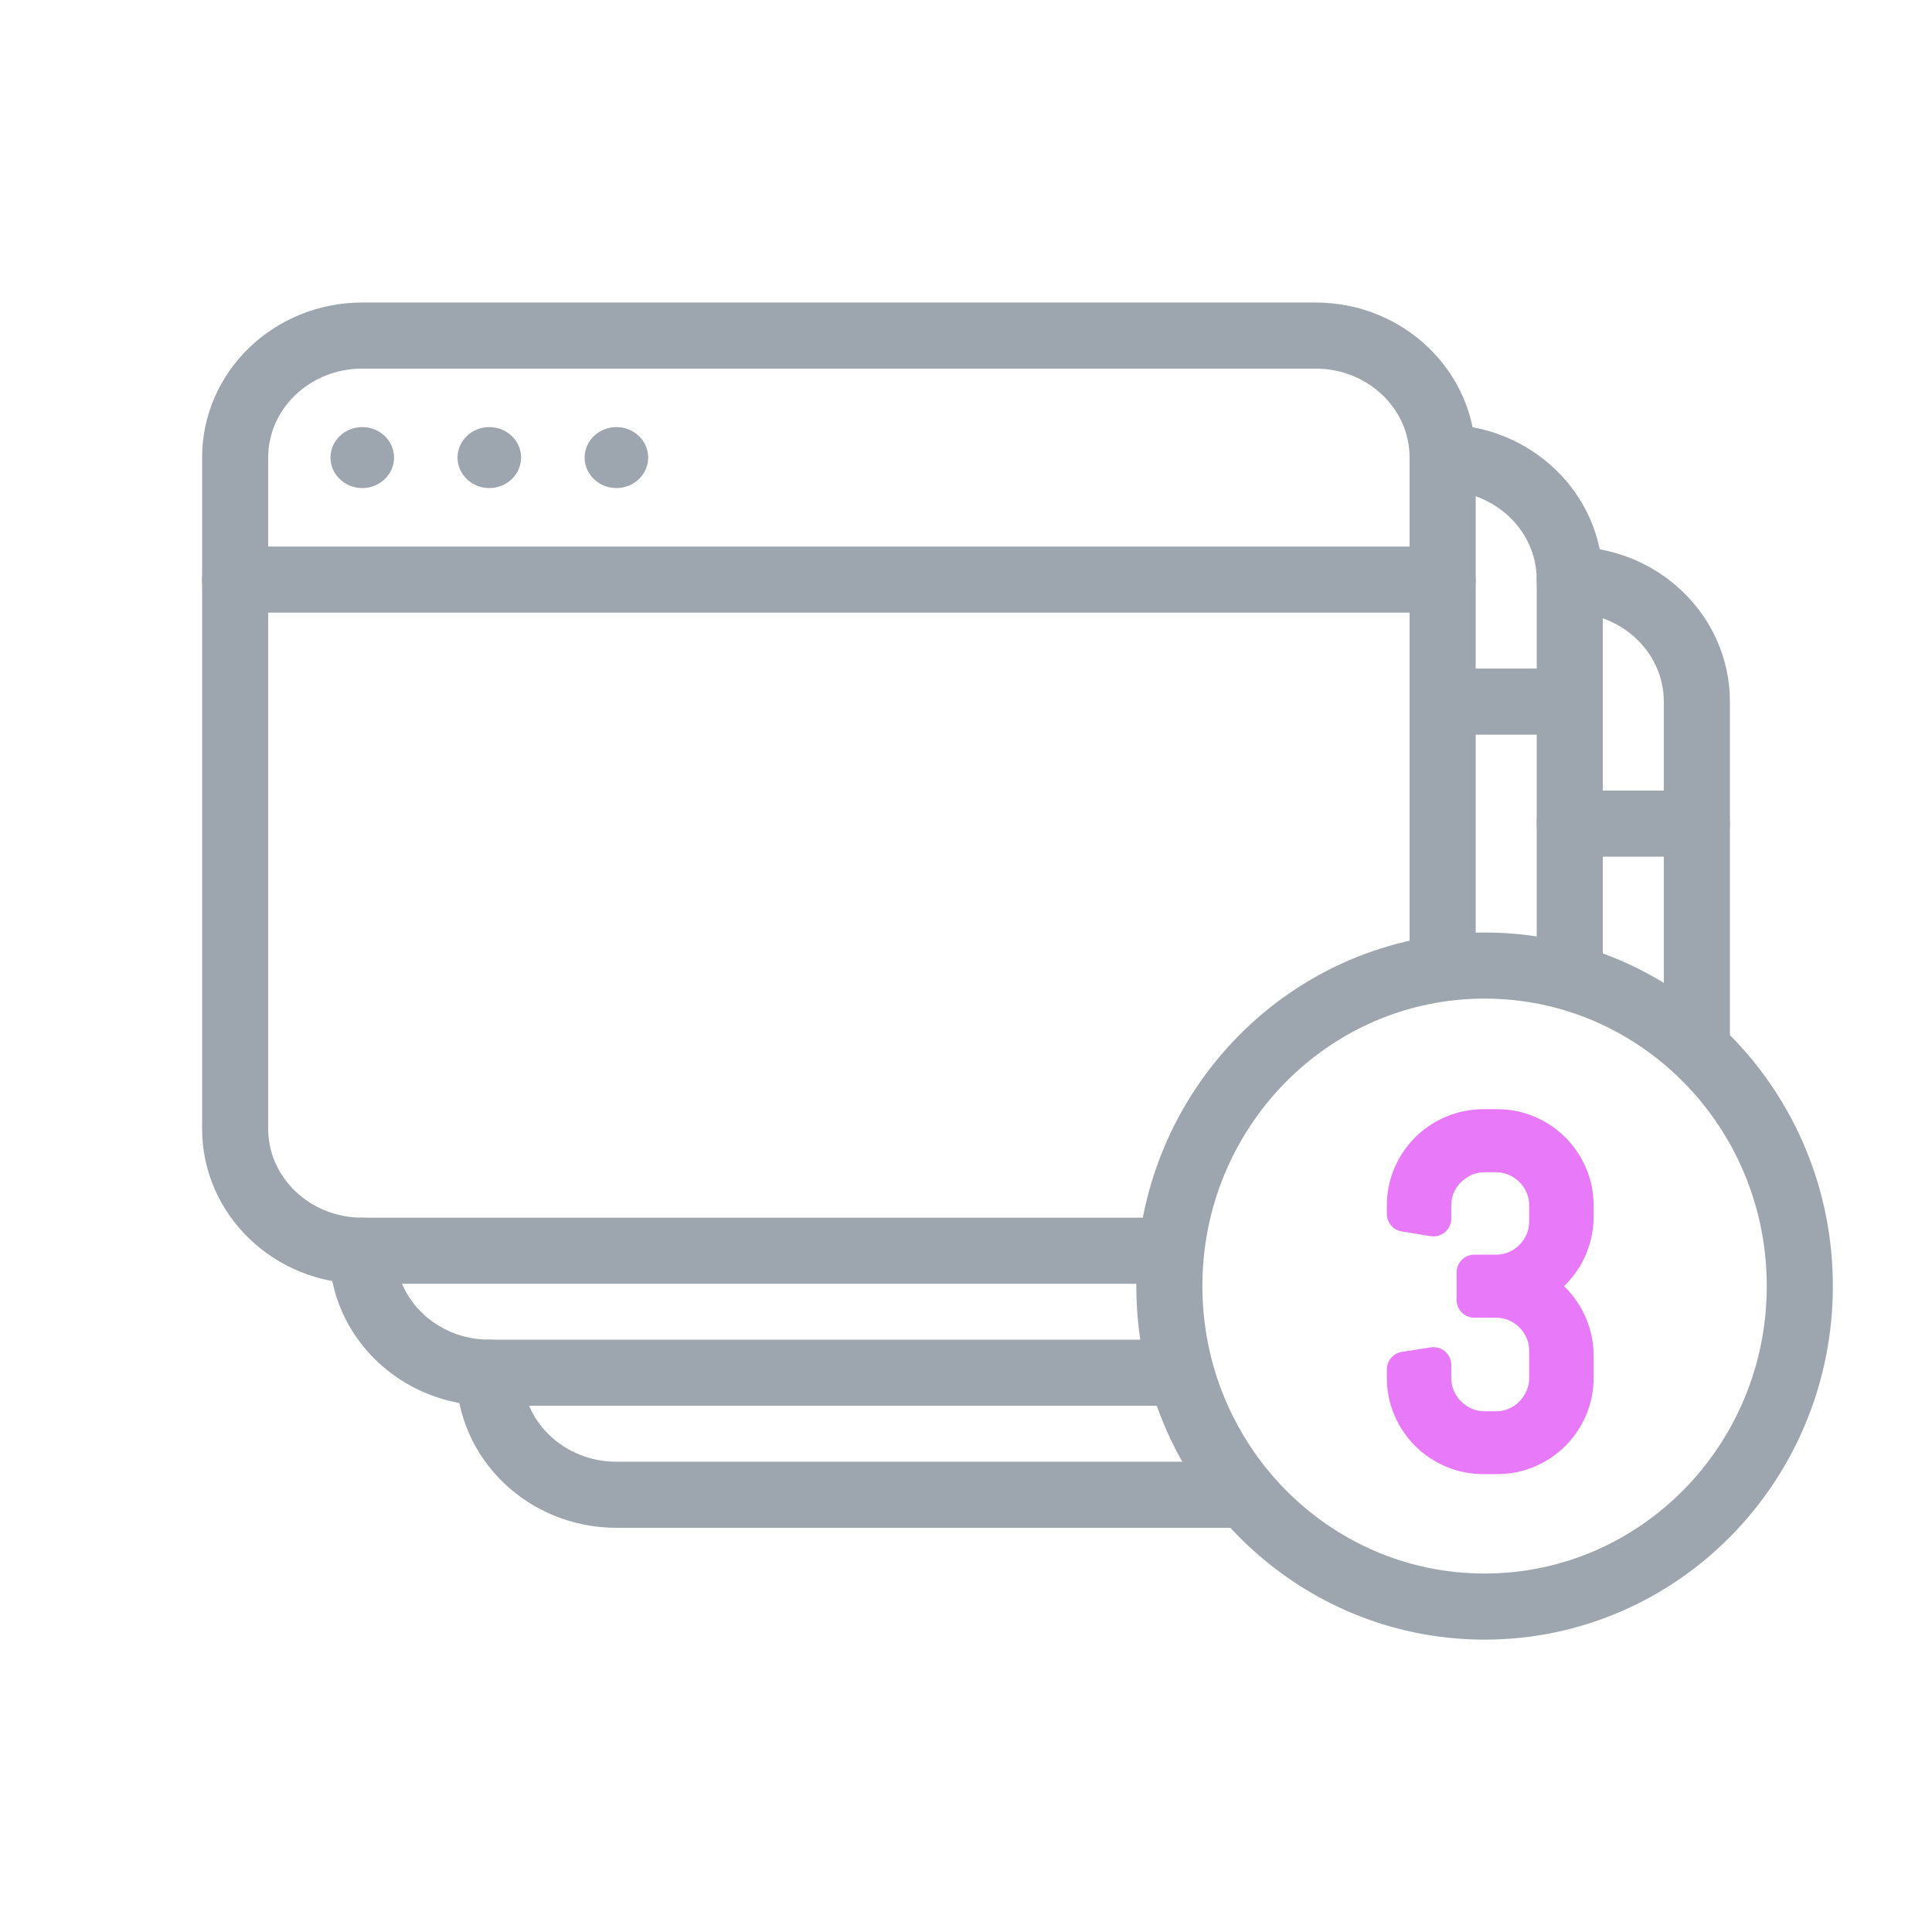
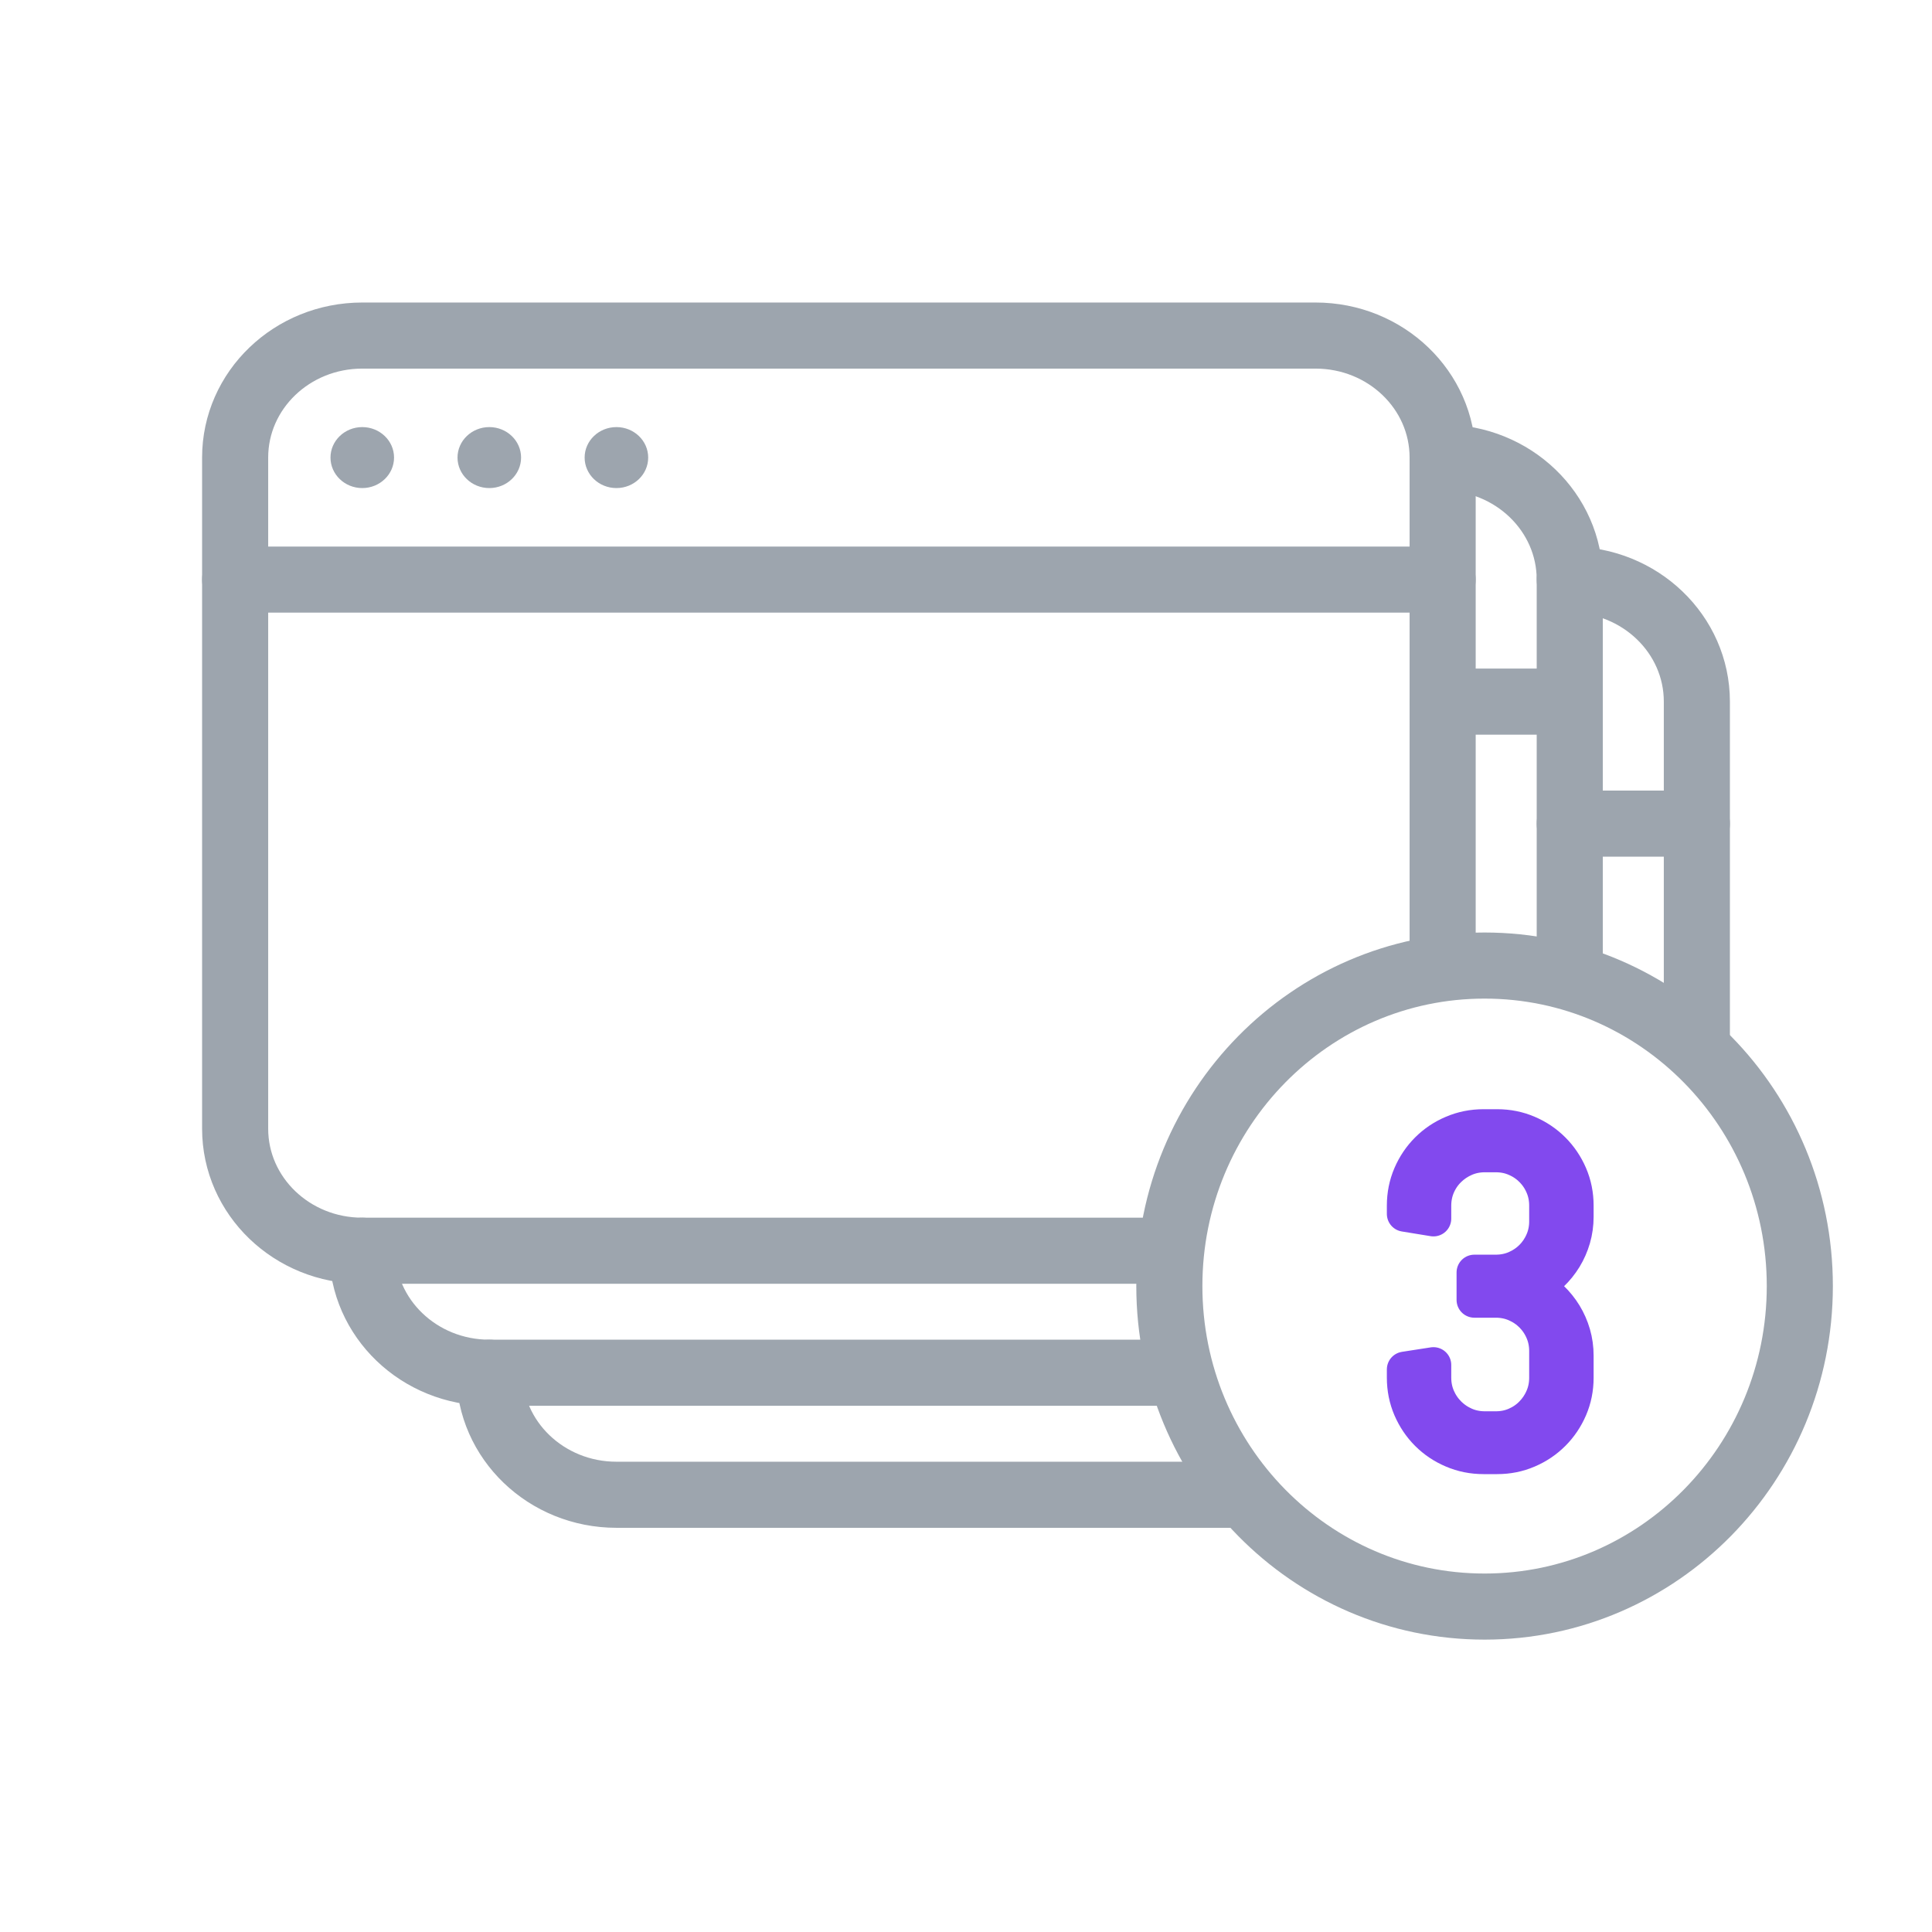
<svg xmlns="http://www.w3.org/2000/svg" width="48" height="48" viewBox="0 0 48 48" fill="none">
  <path d="M35.842 11.368C37.587 11.368 39 12.725 39 14.4C39 14.4 39 20.829 39 24.043" stroke="#9DA5AE" stroke-width="1.642" stroke-linecap="round" stroke-linejoin="round" />
  <path d="M29.22 34.105C23.533 34.105 12.158 34.105 12.158 34.105C10.413 34.105 9 32.749 9 31.074" stroke="#9DA5AE" stroke-width="1.642" stroke-linecap="round" stroke-linejoin="round" />
  <path d="M30.593 37.137C25.501 37.137 15.316 37.137 15.316 37.137C13.571 37.137 12.158 35.78 12.158 34.105" stroke="#9DA5AE" stroke-width="1.642" stroke-linecap="round" stroke-linejoin="round" />
  <path d="M39 14.4C40.745 14.4 42.158 15.757 42.158 17.432C42.158 17.432 42.158 22.95 42.158 25.709" stroke="#9DA5AE" stroke-width="1.642" stroke-linecap="round" stroke-linejoin="round" />
  <path d="M39 17.432H35.842" stroke="#9DA5AE" stroke-width="1.642" stroke-linecap="round" stroke-linejoin="round" />
  <path d="M42.158 20.463H39" stroke="#9DA5AE" stroke-width="1.642" stroke-linecap="round" stroke-linejoin="round" />
  <path d="M28.954 31.074H9C7.255 31.074 5.842 29.717 5.842 28.042V11.368C5.842 9.693 7.255 8.337 9 8.337H32.684C34.429 8.337 35.842 9.693 35.842 11.368V23.838" stroke="#9DA5AE" stroke-width="1.642" stroke-linecap="round" stroke-linejoin="round" />
  <ellipse cx="36.884" cy="31.952" rx="7.832" ry="7.963" stroke="#9DA5AE" stroke-width="1.642" />
  <path d="M5.842 14.4H35.842" stroke="#9DA5AE" stroke-width="1.642" stroke-linecap="round" stroke-linejoin="round" />
  <path fill-rule="evenodd" clip-rule="evenodd" d="M9.79 11.368C9.79 11.787 9.436 12.126 9 12.126C8.565 12.126 8.211 11.787 8.211 11.368C8.211 10.95 8.565 10.611 9 10.611C9.436 10.611 9.79 10.95 9.79 11.368" fill="#9DA5AE" />
  <path fill-rule="evenodd" clip-rule="evenodd" d="M12.946 11.368C12.946 11.787 12.592 12.126 12.157 12.126C11.721 12.126 11.367 11.787 11.367 11.368C11.367 10.95 11.721 10.611 12.157 10.611C12.592 10.611 12.946 10.95 12.946 11.368" fill="#9DA5AE" />
  <path fill-rule="evenodd" clip-rule="evenodd" d="M16.104 11.368C16.104 11.787 15.751 12.126 15.315 12.126C14.879 12.126 14.525 11.787 14.525 11.368C14.525 10.95 14.879 10.611 15.315 10.611C15.751 10.611 16.104 10.95 16.104 11.368" fill="#9DA5AE" />
-   <path fill-rule="evenodd" clip-rule="evenodd" d="M39.151 34.228C39.151 34.498 39.1 34.752 38.998 34.989C38.896 35.225 38.756 35.433 38.579 35.61C38.401 35.788 38.194 35.928 37.957 36.029C37.72 36.131 37.467 36.182 37.197 36.182H36.858C36.588 36.182 36.333 36.131 36.095 36.029C35.856 35.928 35.648 35.788 35.47 35.61C35.293 35.433 35.153 35.225 35.051 34.989C34.949 34.752 34.898 34.498 34.898 34.228V34.023L35.614 33.912V34.228C35.614 34.406 35.648 34.571 35.714 34.725C35.781 34.879 35.873 35.014 35.989 35.13C36.106 35.247 36.241 35.338 36.394 35.405C36.548 35.472 36.714 35.505 36.891 35.505H37.163C37.341 35.505 37.507 35.472 37.66 35.405C37.814 35.338 37.948 35.247 38.062 35.13C38.177 35.014 38.268 34.879 38.334 34.725C38.401 34.571 38.434 34.406 38.434 34.228V33.568C38.434 33.39 38.401 33.224 38.334 33.071C38.268 32.917 38.177 32.783 38.062 32.668C37.948 32.554 37.814 32.463 37.66 32.396C37.507 32.33 37.341 32.296 37.163 32.296H36.63V31.614H37.163C37.341 31.614 37.507 31.58 37.66 31.514C37.814 31.447 37.948 31.356 38.062 31.242C38.177 31.127 38.268 30.993 38.334 30.839C38.401 30.686 38.434 30.52 38.434 30.343V29.954C38.434 29.776 38.401 29.611 38.334 29.457C38.268 29.303 38.177 29.169 38.062 29.055C37.948 28.94 37.814 28.849 37.66 28.783C37.507 28.716 37.341 28.683 37.163 28.683H36.891C36.714 28.683 36.548 28.716 36.394 28.783C36.241 28.849 36.106 28.94 35.989 29.055C35.873 29.169 35.781 29.303 35.714 29.457C35.648 29.611 35.614 29.776 35.614 29.954V30.276L34.898 30.159V29.954C34.898 29.684 34.949 29.43 35.051 29.193C35.153 28.957 35.293 28.749 35.47 28.572C35.648 28.394 35.856 28.254 36.095 28.153C36.333 28.051 36.588 28 36.858 28H37.197C37.467 28 37.72 28.051 37.957 28.153C38.194 28.254 38.401 28.394 38.579 28.572C38.756 28.749 38.896 28.957 38.998 29.193C39.1 29.43 39.151 29.684 39.151 29.954V30.226C39.151 30.415 39.126 30.595 39.076 30.767C39.026 30.939 38.955 31.099 38.865 31.247C38.774 31.395 38.666 31.529 38.54 31.65C38.414 31.77 38.273 31.873 38.118 31.958C38.273 32.039 38.414 32.14 38.54 32.26C38.666 32.381 38.774 32.515 38.865 32.663C38.955 32.811 39.026 32.971 39.076 33.143C39.126 33.315 39.151 33.495 39.151 33.684V34.228Z" fill="#E879F9" stroke="#E879F9" stroke-width="0.884" stroke-linecap="round" stroke-linejoin="round" />
+   <path fill-rule="evenodd" clip-rule="evenodd" d="M39.151 34.228C39.151 34.498 39.1 34.752 38.998 34.989C38.896 35.225 38.756 35.433 38.579 35.61C38.401 35.788 38.194 35.928 37.957 36.029C37.72 36.131 37.467 36.182 37.197 36.182H36.858C36.588 36.182 36.333 36.131 36.095 36.029C35.856 35.928 35.648 35.788 35.47 35.61C35.293 35.433 35.153 35.225 35.051 34.989C34.949 34.752 34.898 34.498 34.898 34.228V34.023L35.614 33.912V34.228C35.614 34.406 35.648 34.571 35.714 34.725C35.781 34.879 35.873 35.014 35.989 35.13C36.106 35.247 36.241 35.338 36.394 35.405C36.548 35.472 36.714 35.505 36.891 35.505H37.163C37.341 35.505 37.507 35.472 37.66 35.405C37.814 35.338 37.948 35.247 38.062 35.13C38.177 35.014 38.268 34.879 38.334 34.725C38.401 34.571 38.434 34.406 38.434 34.228V33.568C38.434 33.39 38.401 33.224 38.334 33.071C38.268 32.917 38.177 32.783 38.062 32.668C37.948 32.554 37.814 32.463 37.66 32.396C37.507 32.33 37.341 32.296 37.163 32.296H36.63V31.614H37.163C37.341 31.614 37.507 31.58 37.66 31.514C37.814 31.447 37.948 31.356 38.062 31.242C38.177 31.127 38.268 30.993 38.334 30.839C38.401 30.686 38.434 30.52 38.434 30.343V29.954C38.434 29.776 38.401 29.611 38.334 29.457C38.268 29.303 38.177 29.169 38.062 29.055C37.948 28.94 37.814 28.849 37.66 28.783C37.507 28.716 37.341 28.683 37.163 28.683H36.891C36.714 28.683 36.548 28.716 36.394 28.783C36.241 28.849 36.106 28.94 35.989 29.055C35.873 29.169 35.781 29.303 35.714 29.457C35.648 29.611 35.614 29.776 35.614 29.954V30.276L34.898 30.159V29.954C34.898 29.684 34.949 29.43 35.051 29.193C35.153 28.957 35.293 28.749 35.47 28.572C35.648 28.394 35.856 28.254 36.095 28.153C36.333 28.051 36.588 28 36.858 28H37.197C37.467 28 37.72 28.051 37.957 28.153C38.194 28.254 38.401 28.394 38.579 28.572C38.756 28.749 38.896 28.957 38.998 29.193C39.1 29.43 39.151 29.684 39.151 29.954V30.226C39.151 30.415 39.126 30.595 39.076 30.767C39.026 30.939 38.955 31.099 38.865 31.247C38.774 31.395 38.666 31.529 38.54 31.65C38.414 31.77 38.273 31.873 38.118 31.958C38.273 32.039 38.414 32.14 38.54 32.26C38.666 32.381 38.774 32.515 38.865 32.663C38.955 32.811 39.026 32.971 39.076 33.143C39.126 33.315 39.151 33.495 39.151 33.684V34.228Z" fill="#8249EE" stroke="#8249EE" stroke-width="0.884" stroke-linecap="round" stroke-linejoin="round" />
</svg>
